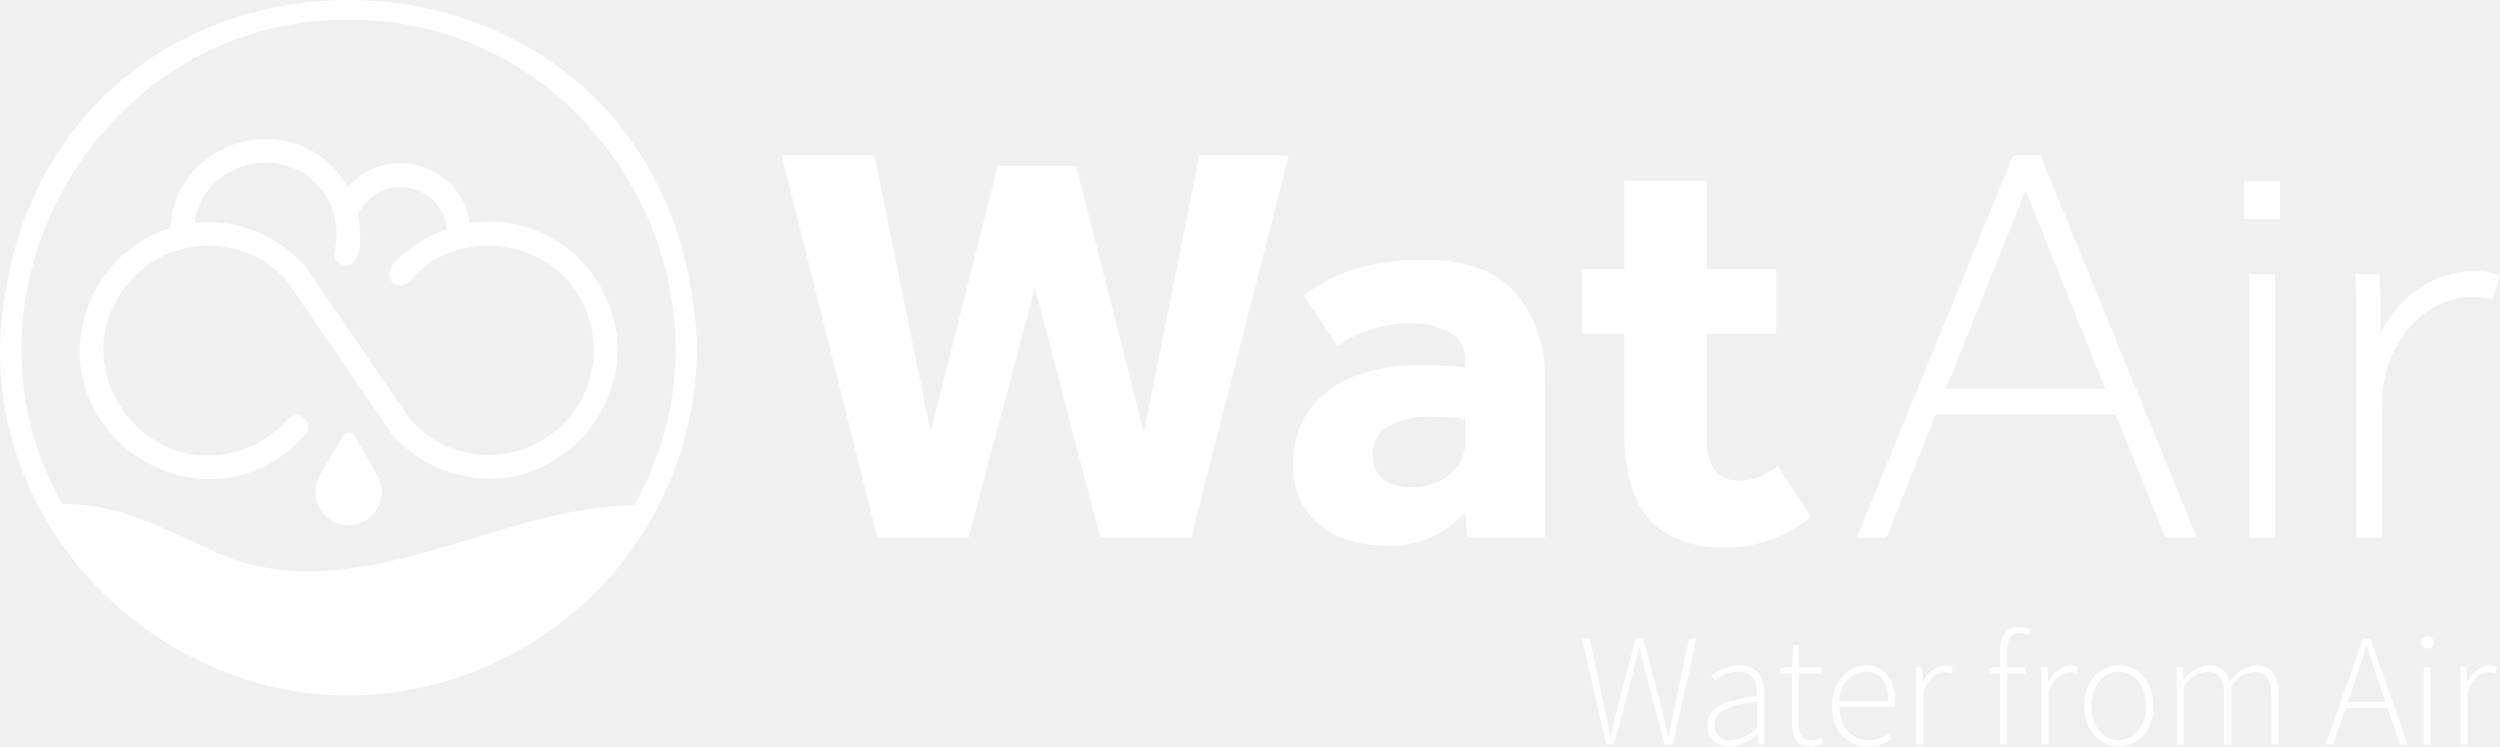
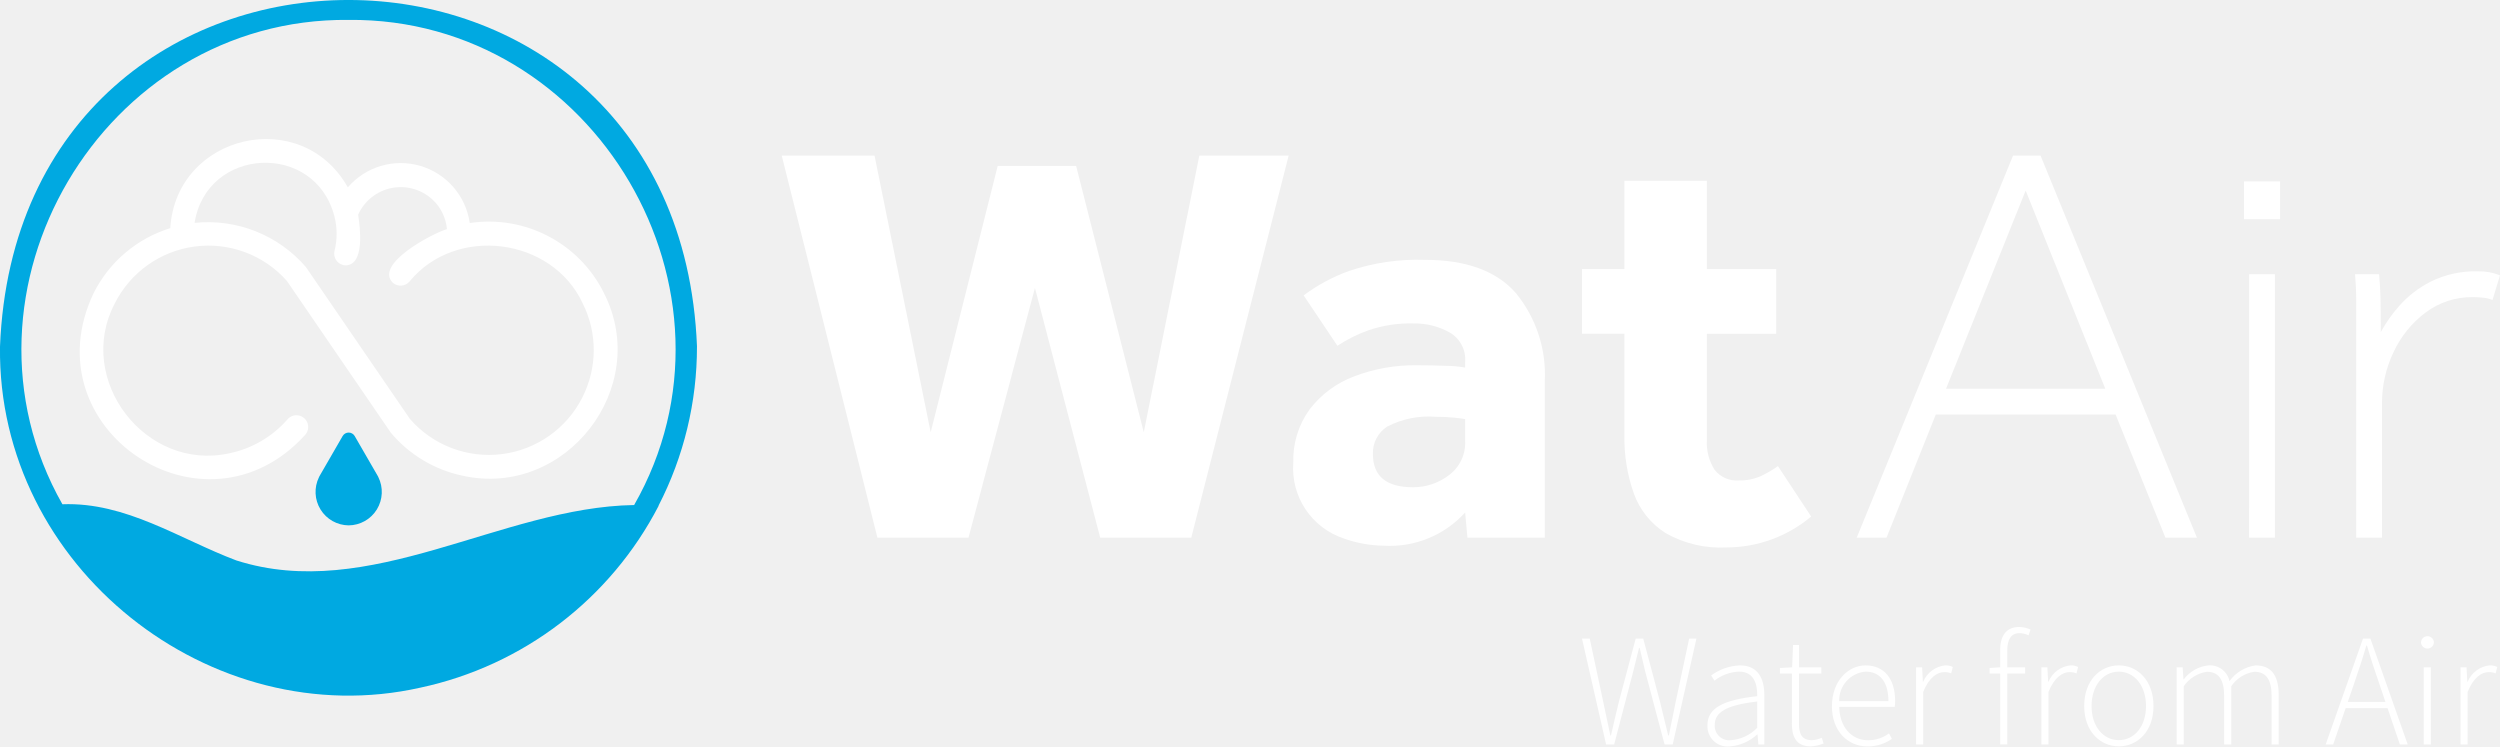
<svg xmlns="http://www.w3.org/2000/svg" width="229.503" height="68.52" viewBox="0 0 229.503 68.52">
  <defs>
    <clipPath id="clip-path">
      <rect id="Rectangle_3" data-name="Rectangle 3" width="229.503" height="68.52" transform="translate(0 0)" fill="#fff" />
    </clipPath>
  </defs>
  <g id="Group_4" data-name="Group 4" transform="translate(0 0)">
    <path id="Path_1" data-name="Path 1" d="M80.548,49.36,71.765,14.284h8.518l5.154,25.4L91.59,15.231h7.2L105,39.684l5.1-25.4h8.2l-8.94,35.076H101L95.008,26.432l-6.1,22.928Z" fill="#fff" />
    <g id="Group_3" data-name="Group 3">
      <g id="Group_2" data-name="Group 2" clip-path="url(#clip-path)">
        <path id="Path_2" data-name="Path 2" d="M134.712,49.36l-.21-2.314a9.326,9.326,0,0,1-7.468,3.05,11.31,11.31,0,0,1-3.654-.657,6.793,6.793,0,0,1-4.654-6.968,7.923,7.923,0,0,1,1.5-4.891,9.217,9.217,0,0,1,4.075-3.024,15.542,15.542,0,0,1,5.785-1.025c.875,0,1.762.018,2.655.052a10.836,10.836,0,0,1,1.762.159v-.526a2.862,2.862,0,0,0-1.446-2.709,6.582,6.582,0,0,0-3.287-.815,11.917,11.917,0,0,0-4.154.631,13.365,13.365,0,0,0-2.84,1.42l-3.1-4.627a16.147,16.147,0,0,1,4.153-2.236,19.666,19.666,0,0,1,7-1.025q5.627,0,8.309,3.024A11.8,11.8,0,0,1,141.812,35V49.36Zm-.21-8.887v-2c-.176-.034-.509-.079-1-.131a15.854,15.854,0,0,0-1.683-.079,8.286,8.286,0,0,0-4.469.894,2.878,2.878,0,0,0-1.316,2.524q0,3.05,3.682,3.05a5.409,5.409,0,0,0,3.286-1.1,3.681,3.681,0,0,0,1.5-3.154" fill="#fff" />
        <path id="Path_3" data-name="Path 3" d="M149.121,39.946V30.639h-3.892V24.7h3.892V16.6h7.572v8.1h6.365v5.943h-6.365v9.728a4.627,4.627,0,0,0,.711,2.761,2.579,2.579,0,0,0,2.235.972,4.688,4.688,0,0,0,2-.394,10.138,10.138,0,0,0,1.578-.92l3.05,4.628a12.122,12.122,0,0,1-7.783,2.839,10.248,10.248,0,0,1-5.574-1.315,7.191,7.191,0,0,1-2.919-3.628,15.22,15.22,0,0,1-.868-5.364" fill="#fff" />
        <path id="Path_4" data-name="Path 4" d="M170.448,49.359,184.8,14.284h2.525l14.356,35.075h-2.892l-4.576-11.306H177.706l-4.523,11.306Zm8.2-13.672h14.619l-7.309-18.195Z" fill="#fff" />
        <path id="Path_5" data-name="Path 5" d="M206,16.65h3.313v3.471H206Zm.473,8.52h2.366V49.36H206.47Z" fill="#fff" />
        <path id="Path_6" data-name="Path 6" d="M216.3,49.36V27.274c0-.632-.036-1.332-.106-2.1h2.209q.105,1.158.131,2.209t.027,3.1a13.135,13.135,0,0,1,1.682-2.392,9.781,9.781,0,0,1,2.893-2.235,9.214,9.214,0,0,1,4.364-.947,4.972,4.972,0,0,1,2,.368l-.683,2.261a3.018,3.018,0,0,0-.869-.21,9.147,9.147,0,0,0-.92-.052,7.084,7.084,0,0,0-4.365,1.419,9.6,9.6,0,0,0-2.944,3.655A10.8,10.8,0,0,0,218.67,37V49.36Z" fill="#fff" />
        <path id="Path_7" data-name="Path 7" d="M145.229,58.623h.711l1.222,5.729q.333,1.583.67,3.167h.058c.231-1.055.486-2.113.743-3.167l1.526-5.729h.69l1.525,5.729c.257,1.051.513,2.11.77,3.167h.059c.222-1.057.421-2.115.643-3.167l1.222-5.729h.666l-2.177,9.72h-.747l-1.772-6.673c-.174-.765-.345-1.428-.513-2.19h-.06c-.17.762-.366,1.425-.54,2.19l-1.743,6.673h-.74Z" fill="#fff" />
        <path id="Path_8" data-name="Path 8" d="M156.745,66.581c0-1.575,1.42-2.324,4.57-2.671.021-1.089-.277-2.254-1.67-2.254a3.883,3.883,0,0,0-2.257.832l-.3-.485a4.767,4.767,0,0,1,2.635-.919c1.678,0,2.245,1.217,2.245,2.734v4.525h-.551l-.072-.921h-.032a4.168,4.168,0,0,1-2.514,1.1,1.856,1.856,0,0,1-2.053-1.939m4.57.234V64.4c-2.909.337-3.9,1.012-3.9,2.141a1.33,1.33,0,0,0,1.5,1.408,3.723,3.723,0,0,0,2.4-1.139" fill="#fff" />
        <path id="Path_9" data-name="Path 9" d="M164.5,66.387V61.829h-1.1v-.507l1.12-.062.083-2.05h.554v2.05H167.2v.569H165.15v4.607c0,.9.227,1.515,1.2,1.515a2.577,2.577,0,0,0,.888-.224l.172.527a4.061,4.061,0,0,1-1.157.266c-1.36,0-1.758-.864-1.758-2.133" fill="#fff" />
        <path id="Path_10" data-name="Path 10" d="M168.176,64.815c0-2.31,1.5-3.731,3.089-3.731,1.679,0,2.711,1.195,2.711,3.277a3.048,3.048,0,0,1-.037.53h-5.093c.024,1.788,1.071,3.066,2.666,3.066a3.2,3.2,0,0,0,1.9-.628l.268.5a3.883,3.883,0,0,1-2.233.695c-1.809,0-3.275-1.39-3.275-3.7m5.187-.46c0-1.809-.82-2.708-2.092-2.708a2.642,2.642,0,0,0-2.428,2.708Z" fill="#fff" />
        <path id="Path_11" data-name="Path 11" d="M175.9,61.26h.552l.07,1.321h.033a2.458,2.458,0,0,1,2.015-1.5,1.468,1.468,0,0,1,.7.148l-.147.59a1.6,1.6,0,0,0-.641-.119c-.637,0-1.393.484-1.933,1.824v4.817H175.9Z" fill="#fff" />
        <path id="Path_12" data-name="Path 12" d="M182.645,61.322l.989-.062h2.274v.57h-3.263Zm.974-1.637c0-1.406.631-2.13,1.752-2.13a2.65,2.65,0,0,1,1.032.239l-.177.531a1.917,1.917,0,0,0-.842-.2c-.765,0-1.114.58-1.114,1.6v8.614h-.651Z" fill="#fff" />
        <path id="Path_13" data-name="Path 13" d="M187.4,61.26h.551l.071,1.321h.033a2.458,2.458,0,0,1,2.015-1.5,1.462,1.462,0,0,1,.7.148l-.146.59a1.6,1.6,0,0,0-.641-.119c-.638,0-1.393.484-1.932,1.824v4.817H187.4Z" fill="#fff" />
        <path id="Path_14" data-name="Path 14" d="M191.331,64.815c0-2.369,1.48-3.731,3.181-3.731s3.181,1.362,3.181,3.731c0,2.343-1.479,3.7-3.181,3.7s-3.181-1.362-3.181-3.7m5.677,0c0-1.864-1.065-3.156-2.5-3.156s-2.5,1.292-2.5,3.156,1.065,3.13,2.5,3.13,2.5-1.265,2.5-3.13" fill="#fff" />
        <path id="Path_15" data-name="Path 15" d="M199.819,61.26h.552l.07,1.1h.032a3.284,3.284,0,0,1,2.24-1.276,1.833,1.833,0,0,1,1.956,1.446,3.526,3.526,0,0,1,2.4-1.446c1.41,0,2.118.888,2.118,2.717v4.543h-.652V63.886c0-1.5-.5-2.216-1.587-2.216A3.073,3.073,0,0,0,204.831,63v5.343h-.653V63.886c0-1.5-.5-2.216-1.586-2.216A3.132,3.132,0,0,0,200.47,63v5.343h-.651Z" fill="#fff" />
        <path id="Path_16" data-name="Path 16" d="M216.927,58.623h.679l3.425,9.72h-.72L218.37,62.62c-.395-1.154-.738-2.172-1.079-3.357h-.059c-.34,1.186-.682,2.2-1.077,3.357l-1.968,5.723H213.5Zm-1.861,5.816h4.359v.567h-4.359Z" fill="#fff" />
        <path id="Path_17" data-name="Path 17" d="M222.25,58.971a.593.593,0,0,1,1.185,0,.593.593,0,0,1-1.185,0m.253,2.289h.652v7.083H222.5Z" fill="#fff" />
        <path id="Path_18" data-name="Path 18" d="M225.88,61.26h.552l.07,1.321h.033a2.46,2.46,0,0,1,2.015-1.5,1.468,1.468,0,0,1,.7.148l-.147.59a1.6,1.6,0,0,0-.641-.119c-.637,0-1.393.484-1.932,1.824v4.817h-.652Z" fill="#fff" />
        <path id="Path_19" data-name="Path 19" d="M55.453,26.927l0-.006a.138.138,0,0,0-.014-.027,11.791,11.791,0,0,0-12.316-6.419A6.4,6.4,0,0,0,31.931,17.2c-4.258-7.566-15.762-4.886-16.3,3.745A11.74,11.74,0,0,0,8.6,26.9h0C2.667,39.339,18.728,50.144,28.007,39.931a1.08,1.08,0,1,0-1.625-1.422,9.667,9.667,0,0,1-5.313,3.1c-7.7,1.716-14.2-6.754-10.537-13.744a9.62,9.62,0,0,1,15.8-2.082l9.55,13.944a11.762,11.762,0,0,0,6.579,3.943c9.463,2.1,17.389-8.1,12.989-16.747m-1.982,9.55h0A9.612,9.612,0,0,1,37.632,38.46L28.086,24.52a11.863,11.863,0,0,0-10.223-4.06c1.1-6.994,11.053-7.5,12.836-.6h0a6.415,6.415,0,0,1,.013,3.154,1.085,1.085,0,0,0,1.047,1.349c1.736-.092,1.308-3.446,1.118-4.656a4.288,4.288,0,0,1,7.4-.734l0,0h0a4.264,4.264,0,0,1,.752,2.059c-1.345.4-6.705,3.228-4.962,4.929a1.08,1.08,0,0,0,1.523-.112c4.231-5.186,13.086-4.069,15.9,1.995a9.553,9.553,0,0,1-.028,8.633" fill="#fff" />
-         <path id="Path_20" data-name="Path 20" d="M32.011,48.23a3.069,3.069,0,0,1-2.729-4.421.548.548,0,0,1,.04-.085l2.136-3.7a.638.638,0,0,1,1.1,0l2.137,3.7c.012.023.024.047.034.07a3.07,3.07,0,0,1-2.722,4.436" fill="#fff" />
-         <path id="Path_21" data-name="Path 21" d="M63.985,31.821C62.308-10.6,1.687-10.617,0,31.821c-.257,20.27,19.385,35.63,38.588,31.307a32.215,32.215,0,0,0,21.879-16.7l-.017,0a31.829,31.829,0,0,0,3.533-14.606m-5.77,14.541c-12.193.19-24.268,9-36.525,5.083-5.236-1.977-10.121-5.374-15.959-5.154C-5.352,26.751,9.41,1.607,31.993,1.827c22.618-.222,37.382,25,26.222,44.535" fill="#fff" />
+         <path id="Path_20" data-name="Path 20" d="M32.011,48.23a3.069,3.069,0,0,1-2.729-4.421.548.548,0,0,1,.04-.085l2.136-3.7a.638.638,0,0,1,1.1,0l2.137,3.7c.012.023.024.047.034.07a3.07,3.07,0,0,1-2.722,4.436" fill="#00a9e1" />
+         <path id="Path_21" data-name="Path 21" d="M63.985,31.821C62.308-10.6,1.687-10.617,0,31.821c-.257,20.27,19.385,35.63,38.588,31.307a32.215,32.215,0,0,0,21.879-16.7l-.017,0a31.829,31.829,0,0,0,3.533-14.606m-5.77,14.541c-12.193.19-24.268,9-36.525,5.083-5.236-1.977-10.121-5.374-15.959-5.154C-5.352,26.751,9.41,1.607,31.993,1.827c22.618-.222,37.382,25,26.222,44.535" fill="#00a9e1" />
      </g>
    </g>
  </g>
</svg>
